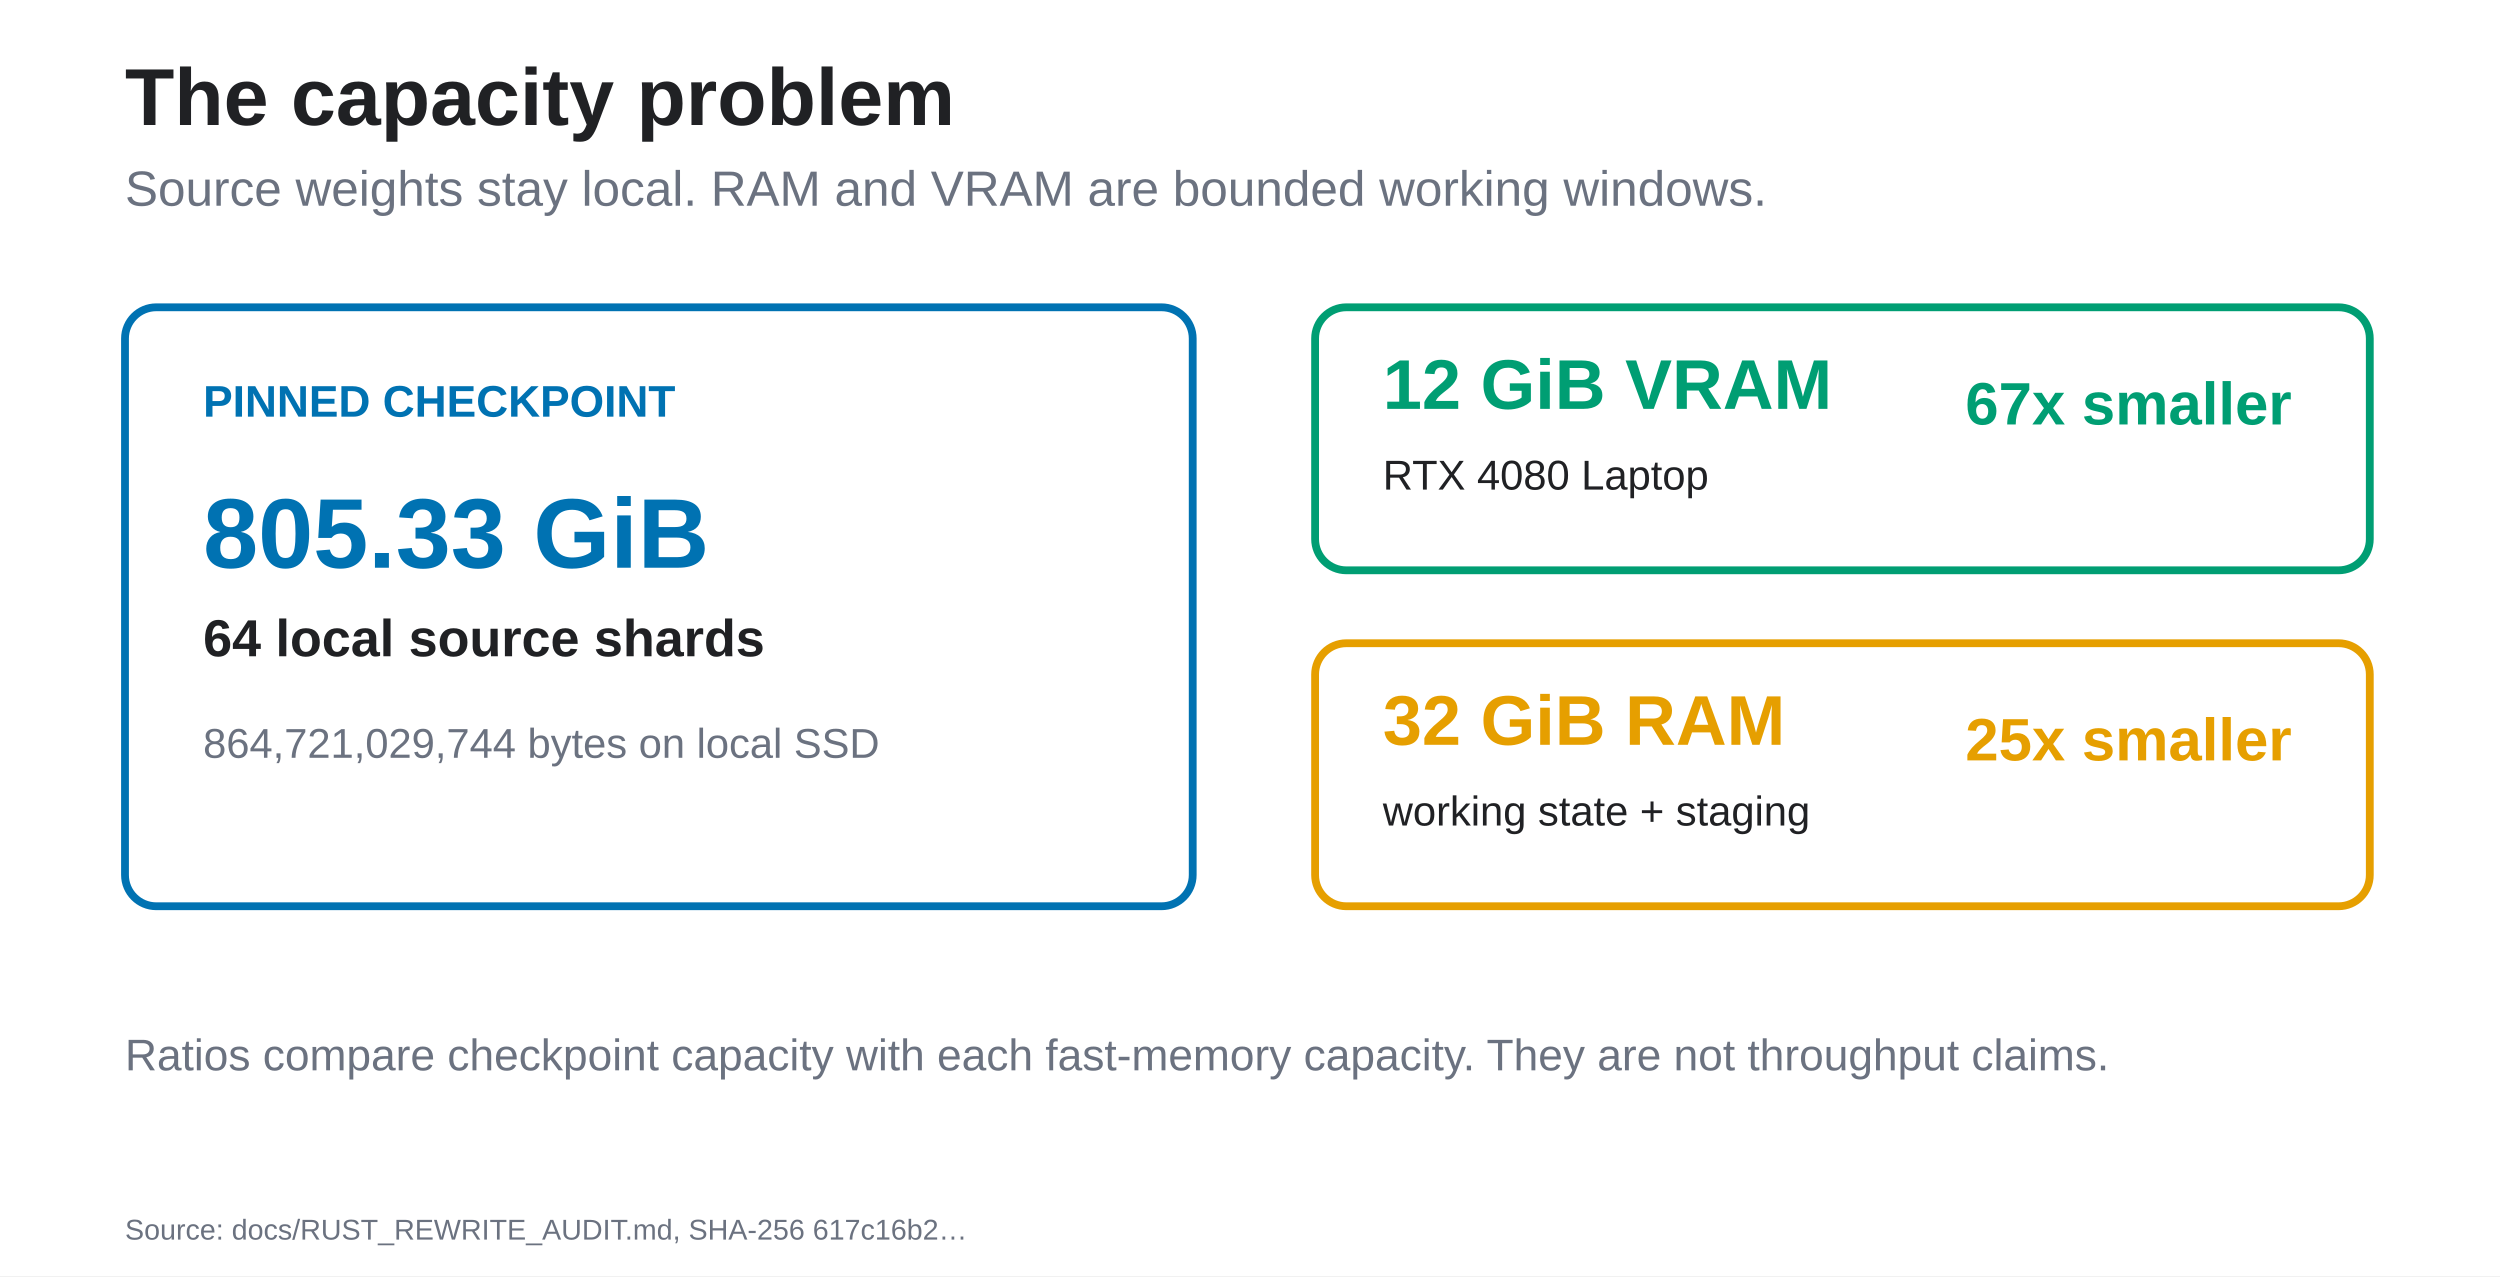
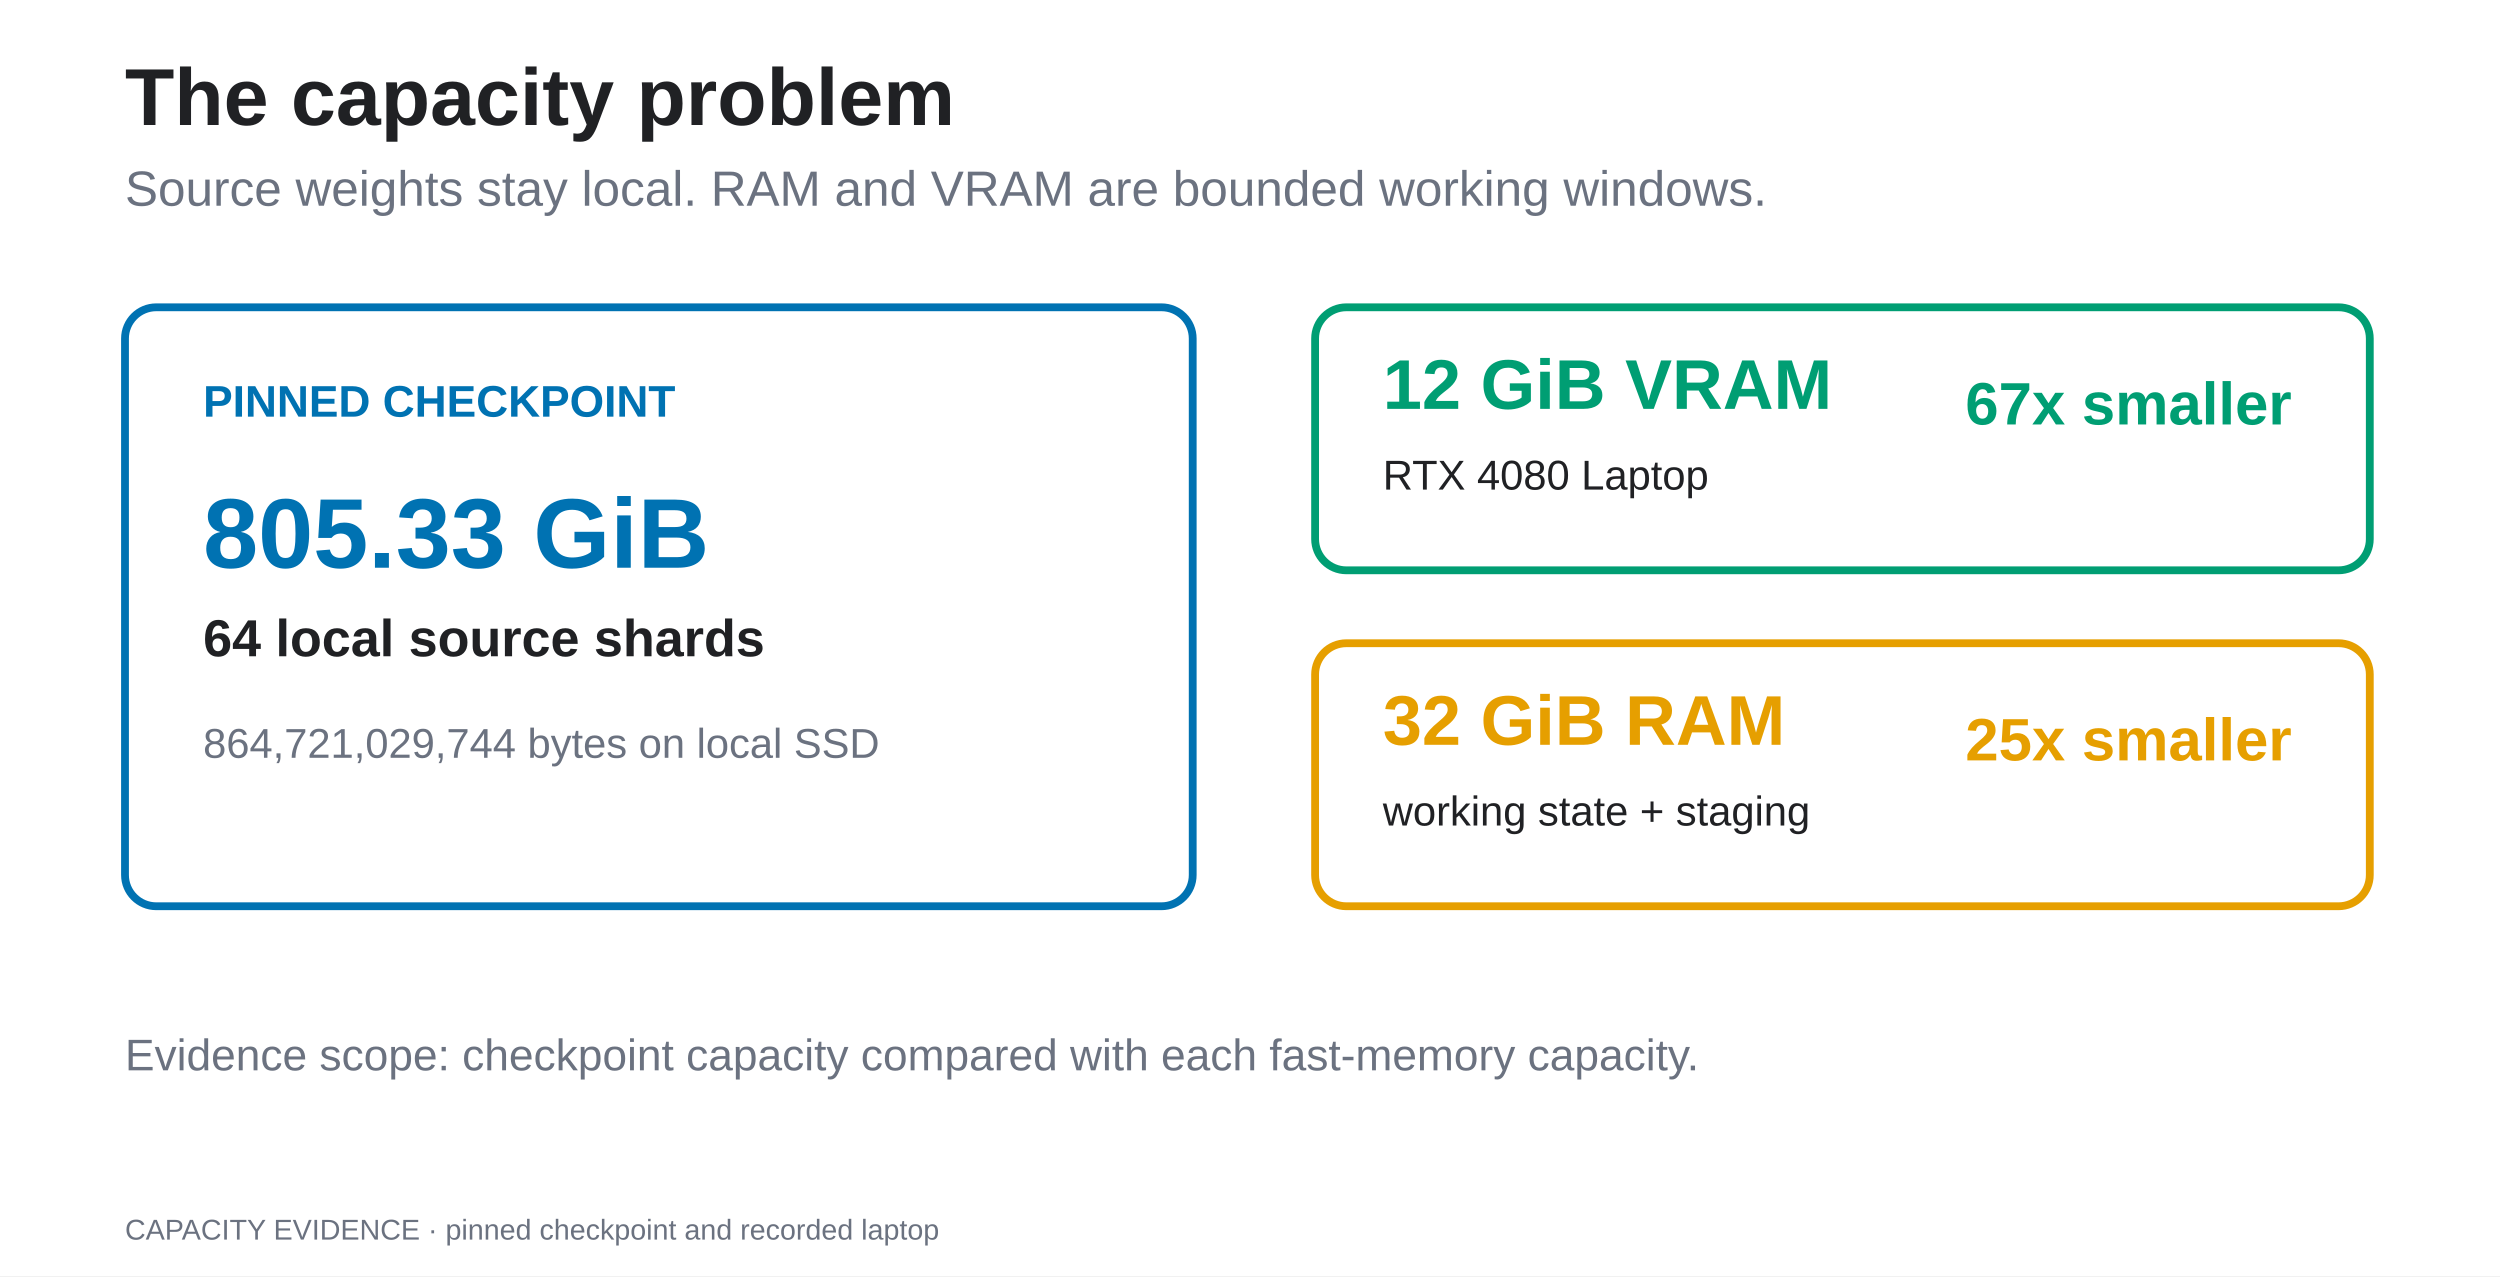
<svg xmlns="http://www.w3.org/2000/svg" width="960" height="490" viewBox="0 0 960 490" role="img" aria-labelledby="title desc">
  <rect width="100%" height="100%" fill="#ffffff" />
  <text x="48" y="48" font-family="Arial,Helvetica,sans-serif" font-size="31" fill="#202124" text-anchor="start" font-weight="bold">The capacity problem</text>
  <text x="48" y="79" font-family="Arial,Helvetica,sans-serif" font-size="19" fill="#6b7280" text-anchor="start" font-weight="normal">Source weights stay local. RAM and VRAM are bounded working windows.</text>
  <rect x="48" y="118" width="410" height="230" rx="12" fill="#ffffff" stroke="#0072B2" stroke-width="3" />
  <text x="78" y="160" font-family="Arial,Helvetica,sans-serif" font-size="17" fill="#0072B2" text-anchor="start" font-weight="bold">PINNED CHECKPOINT</text>
  <text x="78" y="218" font-family="Arial,Helvetica,sans-serif" font-size="38" fill="#0072B2" text-anchor="start" font-weight="bold">805.33 GiB</text>
  <text x="78" y="252" font-family="Arial,Helvetica,sans-serif" font-size="20" fill="#202124" text-anchor="start" font-weight="bold">64 local source shards</text>
  <text x="78" y="291" font-family="Arial,Helvetica,sans-serif" font-size="16" fill="#6b7280" text-anchor="start" font-weight="normal">864,721,029,744 bytes on local SSD</text>
  <rect x="505" y="118" width="405" height="101" rx="12" fill="#ffffff" stroke="#009E73" stroke-width="3" />
  <text x="531" y="157" font-family="Arial,Helvetica,sans-serif" font-size="27" fill="#009E73" text-anchor="start" font-weight="bold">12 GiB VRAM</text>
  <text x="531" y="188" font-family="Arial,Helvetica,sans-serif" font-size="16" fill="#202124" text-anchor="start" font-weight="normal">RTX 4080 Laptop</text>
  <text x="880" y="163" font-family="Arial,Helvetica,sans-serif" font-size="23" fill="#009E73" text-anchor="end" font-weight="bold">67x smaller</text>
  <rect x="505" y="247" width="405" height="101" rx="12" fill="#ffffff" stroke="#E69F00" stroke-width="3" />
  <text x="531" y="286" font-family="Arial,Helvetica,sans-serif" font-size="27" fill="#E69F00" text-anchor="start" font-weight="bold">32 GiB RAM</text>
  <text x="531" y="317" font-family="Arial,Helvetica,sans-serif" font-size="16" fill="#202124" text-anchor="start" font-weight="normal">working state + staging</text>
  <text x="880" y="292" font-family="Arial,Helvetica,sans-serif" font-size="23" fill="#E69F00" text-anchor="end" font-weight="bold">25x smaller</text>
-   <text x="48" y="411" font-family="Arial,Helvetica,sans-serif" font-size="17" fill="#6b7280" text-anchor="start" font-weight="normal">Ratios compare checkpoint capacity with each fast-memory capacity. They are not throughput claims.</text>
-   <text x="48" y="476" font-family="Arial,Helvetica,sans-serif" font-size="11" fill="#6b7280" text-anchor="start" font-weight="normal">Source: docs/RUST_REWRITE_AUDIT.md, SHA-256 617c16b2…</text>
+   <text x="48" y="411" font-family="Arial,Helvetica,sans-serif" font-size="17" fill="#6b7280" text-anchor="start" font-weight="normal">Evidence scope: checkpoint capacity compared with each fast-memory capacity.</text>
+   <text x="48" y="476" font-family="Arial,Helvetica,sans-serif" font-size="11" fill="#6b7280" text-anchor="start" font-weight="normal">CAPACITY EVIDENCE · pinned checkpoint and recorded laptop</text>
</svg>
